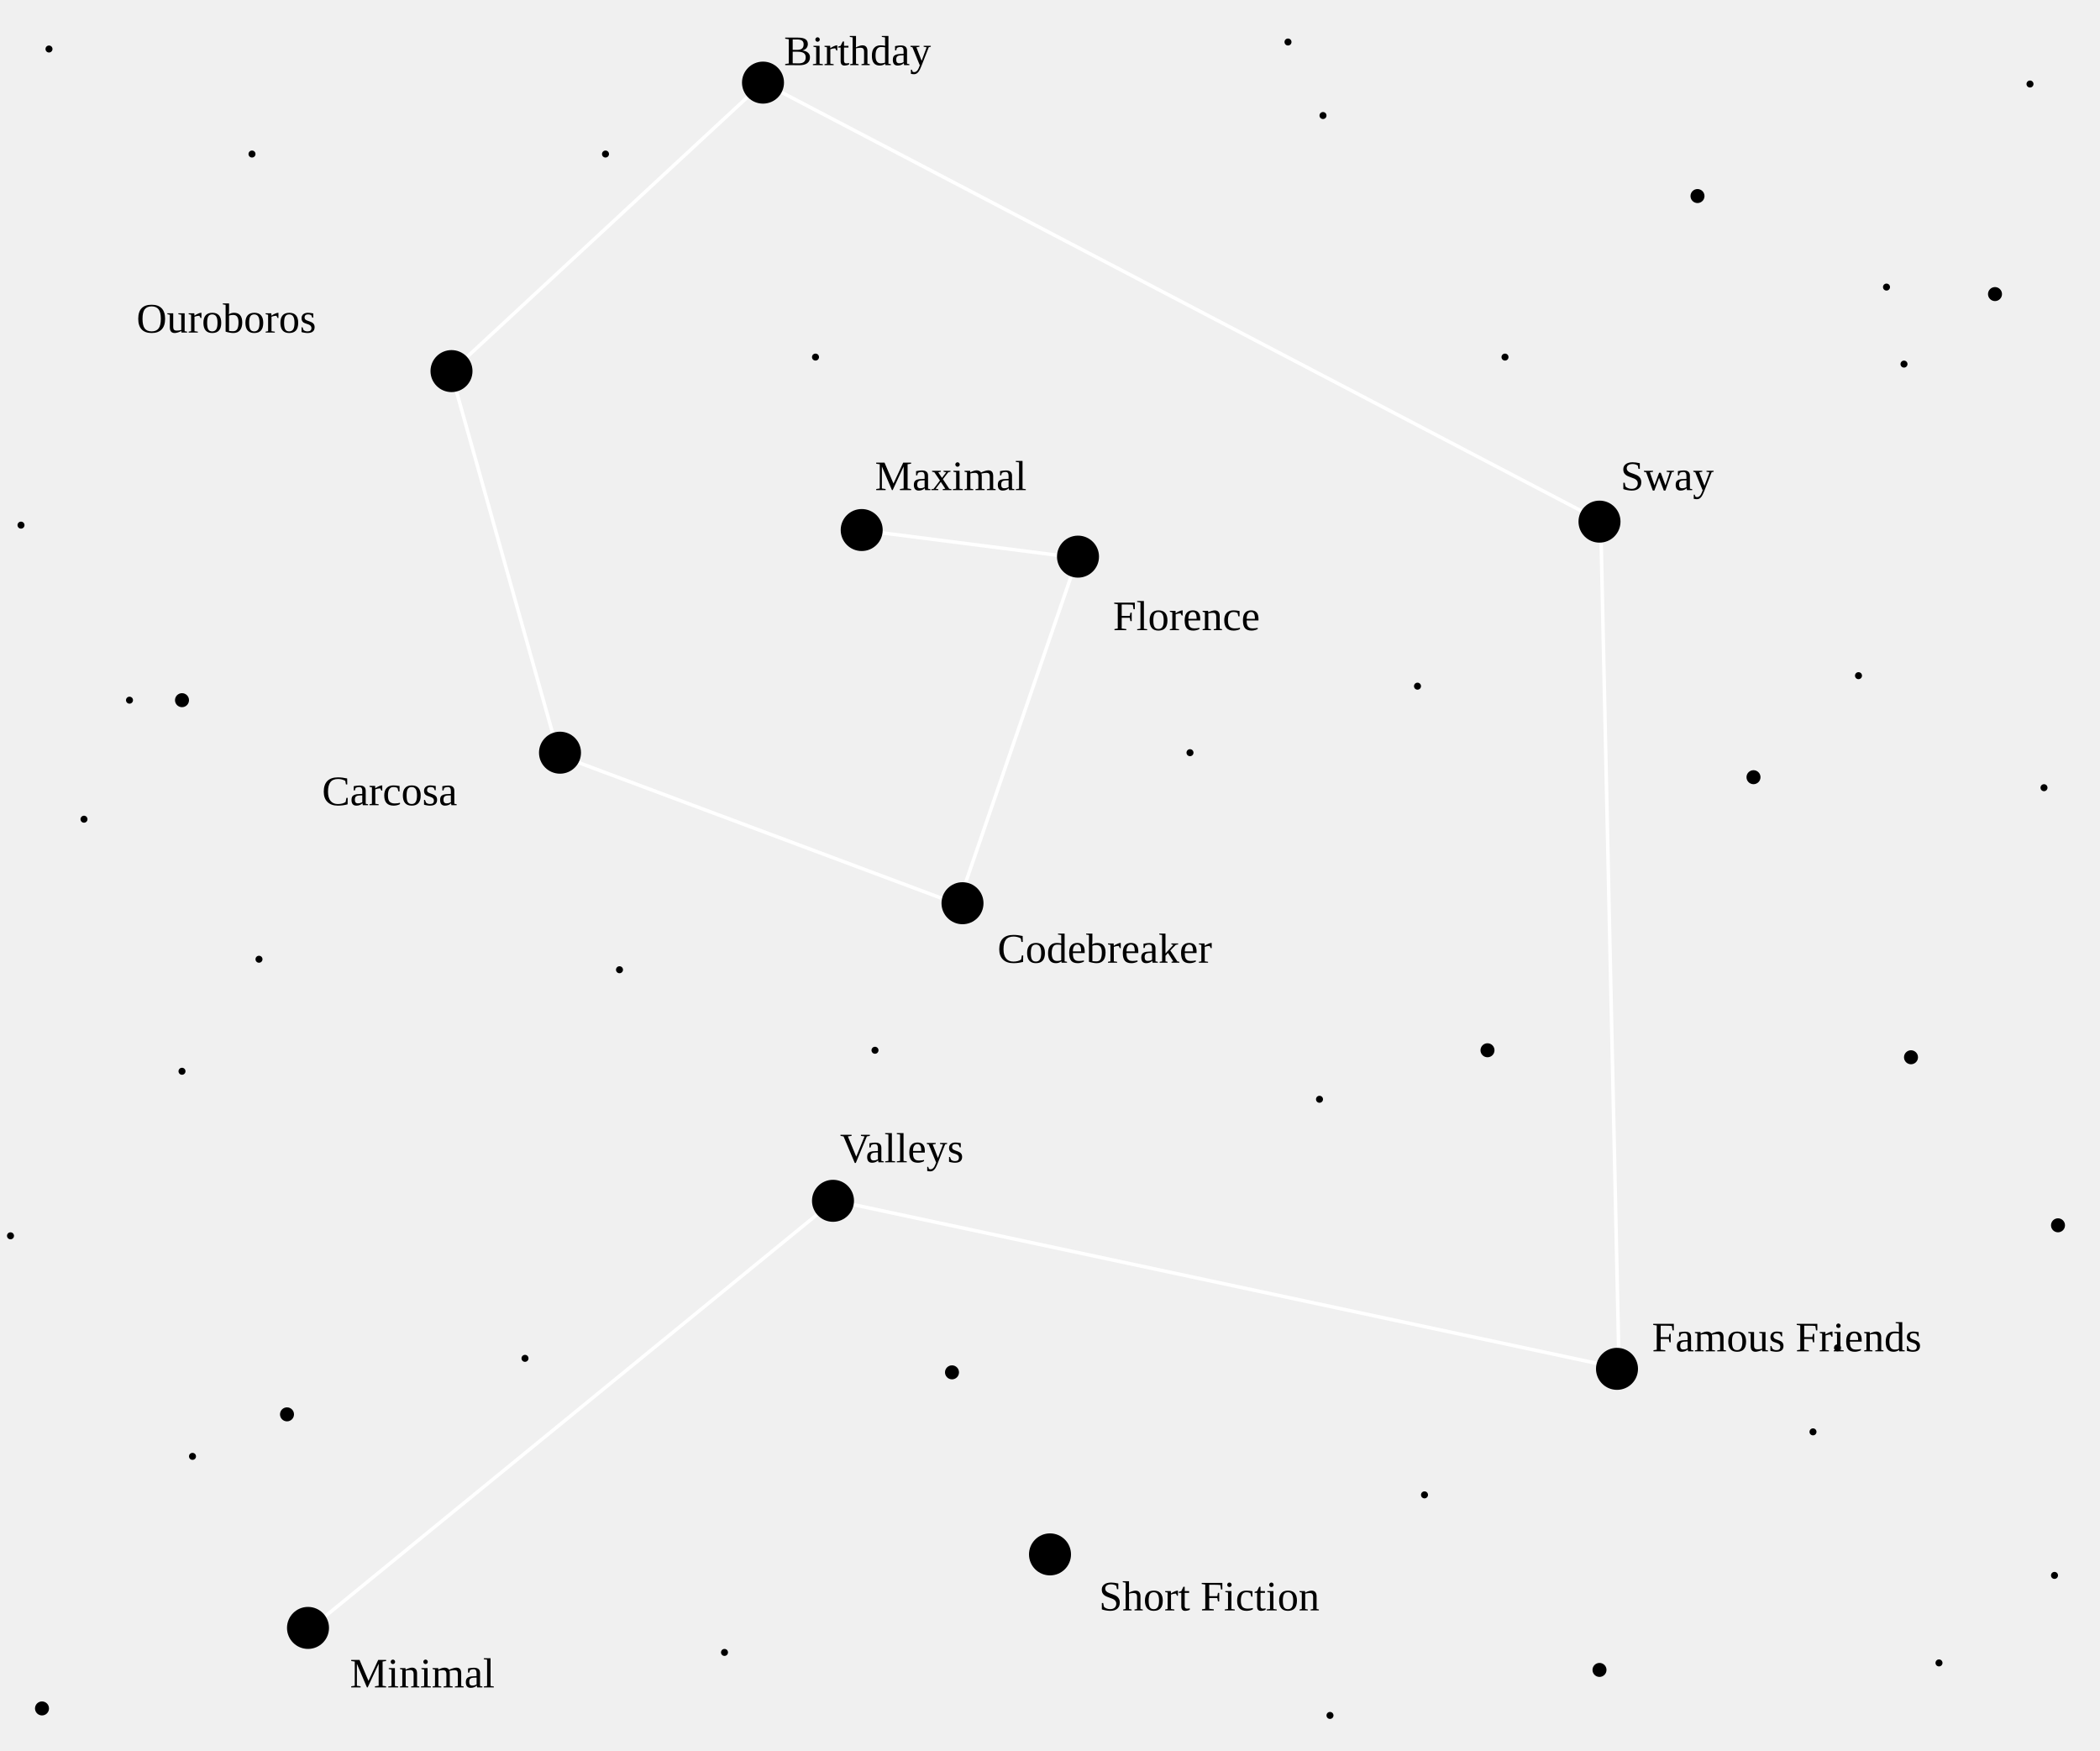
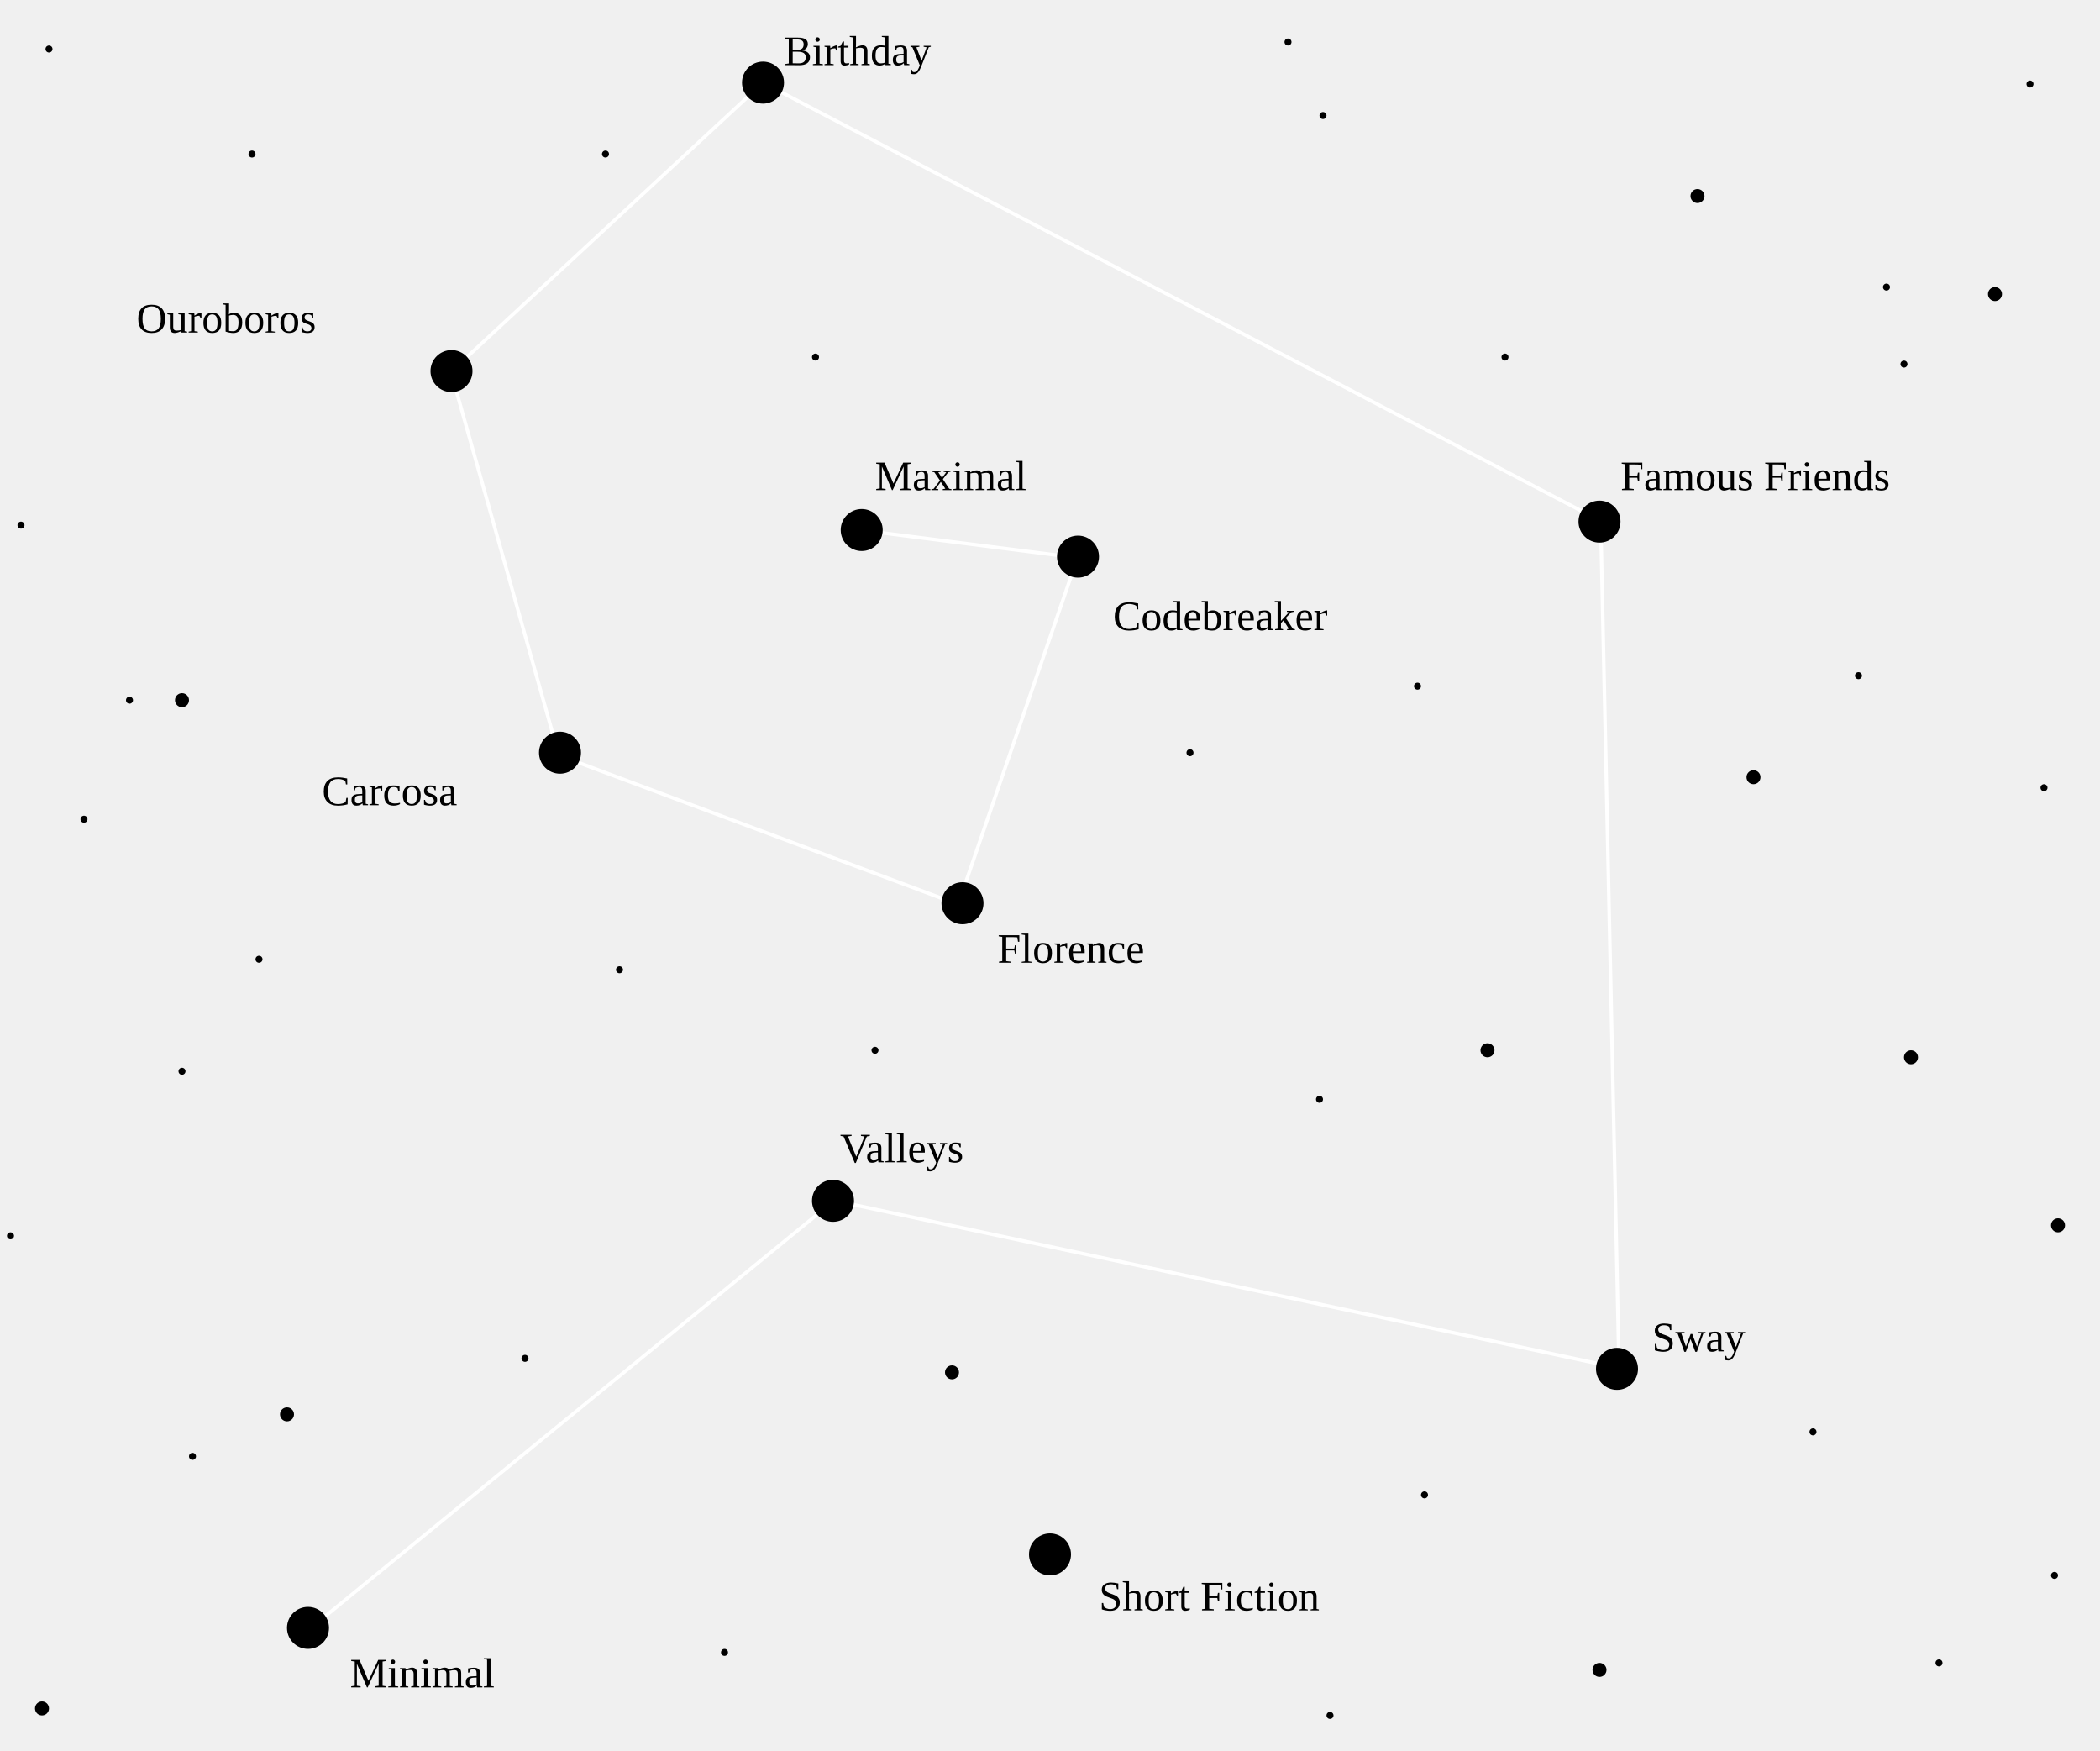
<svg id="star-map" class="svg-content-responsive" preserveAspectRatio="xMinYMin meet" viewBox="0 0 600 500">
  <path d="M 88.191 465.543 L 238.345 342.928 L 462.592 390.794 L 457.347 148.843 L 218.018 23.605 L 128.844 106.222 L 159.662 215.723 L 273.752 258.344 L 307.848 159.334 L 246.213 151.465" fill="none" stroke="white" />
  <circle cx="246.2" cy="151.4" r="6" ng-click="showLyrics('Maximal')" />
  <text x="250" y="140" text-anchor="left" ng-click="showLyrics('Maximal')">Maximal</text>
-   <circle cx="308" cy="159" r="6" ng-click="showLyrics('Florence')" />
-   <text x="318" y="180" text-anchor="left" ng-click="showLyrics('Florence')">Florence</text>
-   <circle cx="275" cy="258" r="6" ng-click="showLyrics('Codebreaker')" />
-   <text x="285" y="275" text-anchor="left" ng-click="showLyrics('Codebreaker')">Codebreaker</text>
+   <circle cx="308" cy="159" r="6" ng-click="showLyrics('Codebreaker')" />
+   <text x="318" y="180" text-anchor="left" ng-click="showLyrics('Codebreaker')">Codebreaker</text>
+   <circle cx="275" cy="258" r="6" ng-click="showLyrics('Florence')" />
+   <text x="285" y="275" text-anchor="left" ng-click="showLyrics('Florence')">Florence</text>
  <circle cx="160" cy="215" r="6" ng-click="showLyrics('Carcosa')" />
  <text x="92" y="230" text-anchor="left" ng-click="showLyrics('Carcosa')">Carcosa</text>
  <circle cx="129" cy="106" r="6" ng-click="showLyrics('Ouroboros')" />
  <text x="39" y="95" text-anchor="left" ng-click="showLyrics('Ouroboros')">Ouroboros</text>
  <circle cx="218" cy="23.6" r="6" ng-click="showLyrics('Birthday')" />
  <text x="224" y="18.6" text-anchor="left" ng-click="showLyrics('Birthday')">Birthday</text>
-   <circle cx="457" cy="149" r="6" ng-click="showLyrics('Sway')" />
-   <text x="463" y="140" text-anchor="left" ng-click="showLyrics('Sway')">Sway</text>
-   <circle cx="462" cy="391" r="6" ng-click="showLyrics('Famous Friends')" />
-   <text x="472" y="386" text-anchor="left" ng-click="showLyrics('Famous Friends')">Famous Friends</text>
+   <circle cx="457" cy="149" r="6" ng-click="showLyrics('Famous Friends')" />
+   <text x="463" y="140" text-anchor="left" ng-click="showLyrics('Famous Friends')">Famous Friends</text>
+   <circle cx="462" cy="391" r="6" ng-click="showLyrics('Sway')" />
+   <text x="472" y="386" text-anchor="left" ng-click="showLyrics('Sway')">Sway</text>
  <circle cx="238" cy="343" r="6" ng-click="showLyrics('Valleys')" />
  <text x="240" y="332" text-anchor="left" ng-click="showLyrics('Valleys')">Valleys</text>
  <circle cx="88" cy="465" r="6" ng-click="showLyrics('Minimal')" />
  <text x="100" y="482" text-anchor="left" ng-click="showLyrics('Minimal')">Minimal</text>
  <circle cx="300" cy="444" r="6" ng-click="showLyrics('Short Fiction')" />
  <text x="314" y="460" text-anchor="left" ng-click="showLyrics('Short Fiction')">Short Fiction</text>
  <circle cx="14" cy="14" r="1" />
  <circle cx="6" cy="150" r="1" />
  <circle cx="37" cy="200" r="1" />
  <circle cx="3" cy="353" r="1" />
  <circle cx="12" cy="488" r="2" />
  <circle cx="173" cy="44" r="1" />
  <circle cx="233" cy="102" r="1" />
  <circle cx="368" cy="12" r="1" />
  <circle cx="378" cy="33" r="1" />
  <circle cx="485" cy="56" r="2" />
  <circle cx="539" cy="82" r="1" />
  <circle cx="544" cy="104" r="1" />
  <circle cx="580" cy="24" r="1" />
  <circle cx="570" cy="84" r="2" />
  <circle cx="584" cy="225" r="1" />
  <circle cx="587" cy="450" r="1" />
  <circle cx="588" cy="350" r="2" />
  <circle cx="546" cy="302" r="2" />
  <circle cx="501" cy="222" r="2" />
  <circle cx="531" cy="193" r="1" />
  <circle cx="407" cy="427" r="1" />
  <circle cx="457" cy="477" r="2" />
  <circle cx="380" cy="490" r="1" />
  <circle cx="207" cy="472" r="1" />
  <circle cx="554" cy="475" r="1" />
  <circle cx="518" cy="409" r="1" />
-   <circle cx="525" cy="385" r="1" />
  <circle cx="425" cy="300" r="2" />
  <circle cx="405" cy="196" r="1" />
  <circle cx="340" cy="215" r="1" />
  <circle cx="430" cy="102" r="1" />
  <circle cx="72" cy="44" r="1" />
  <circle cx="52" cy="200" r="2" />
  <circle cx="74" cy="274" r="1" />
  <circle cx="24" cy="234" r="1" />
  <circle cx="52" cy="306" r="1" />
  <circle cx="82" cy="404" r="2" />
  <circle cx="55" cy="416" r="1" />
  <circle cx="150" cy="388" r="1" />
  <circle cx="272" cy="392" r="2" />
  <circle cx="377" cy="314" r="1" />
  <circle cx="250" cy="300" r="1" />
  <circle cx="177" cy="277" r="1" />
</svg>
